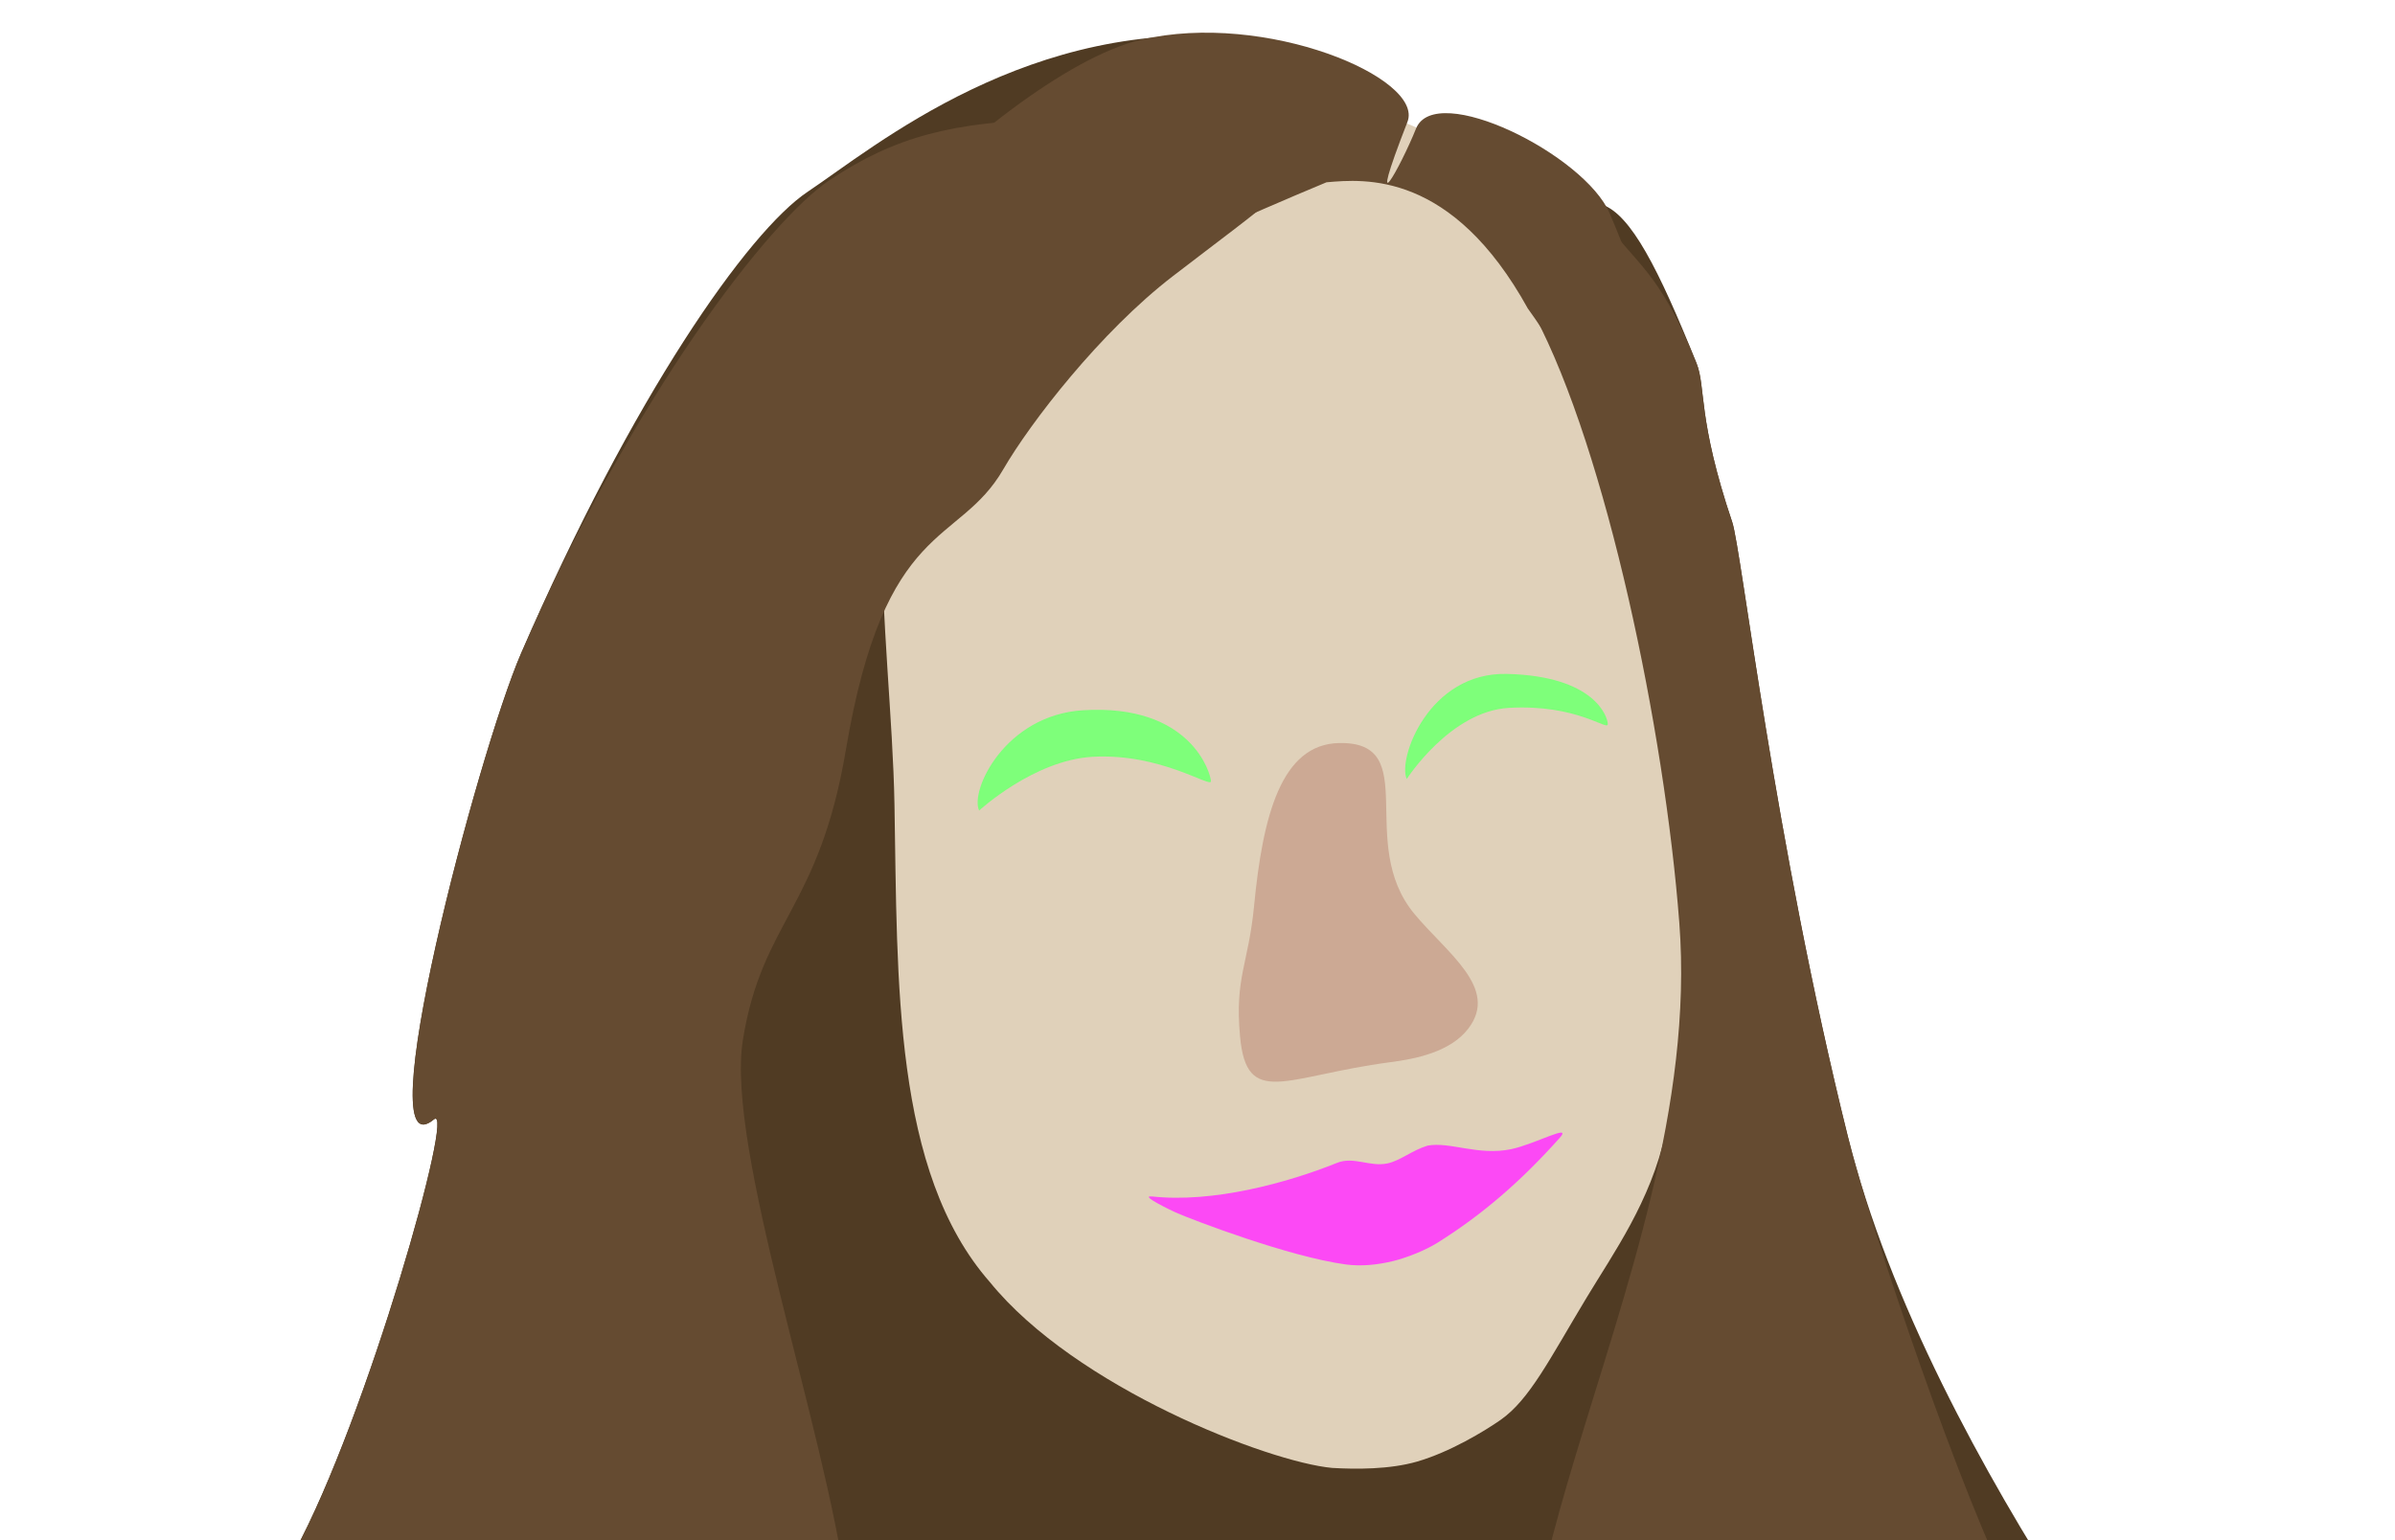
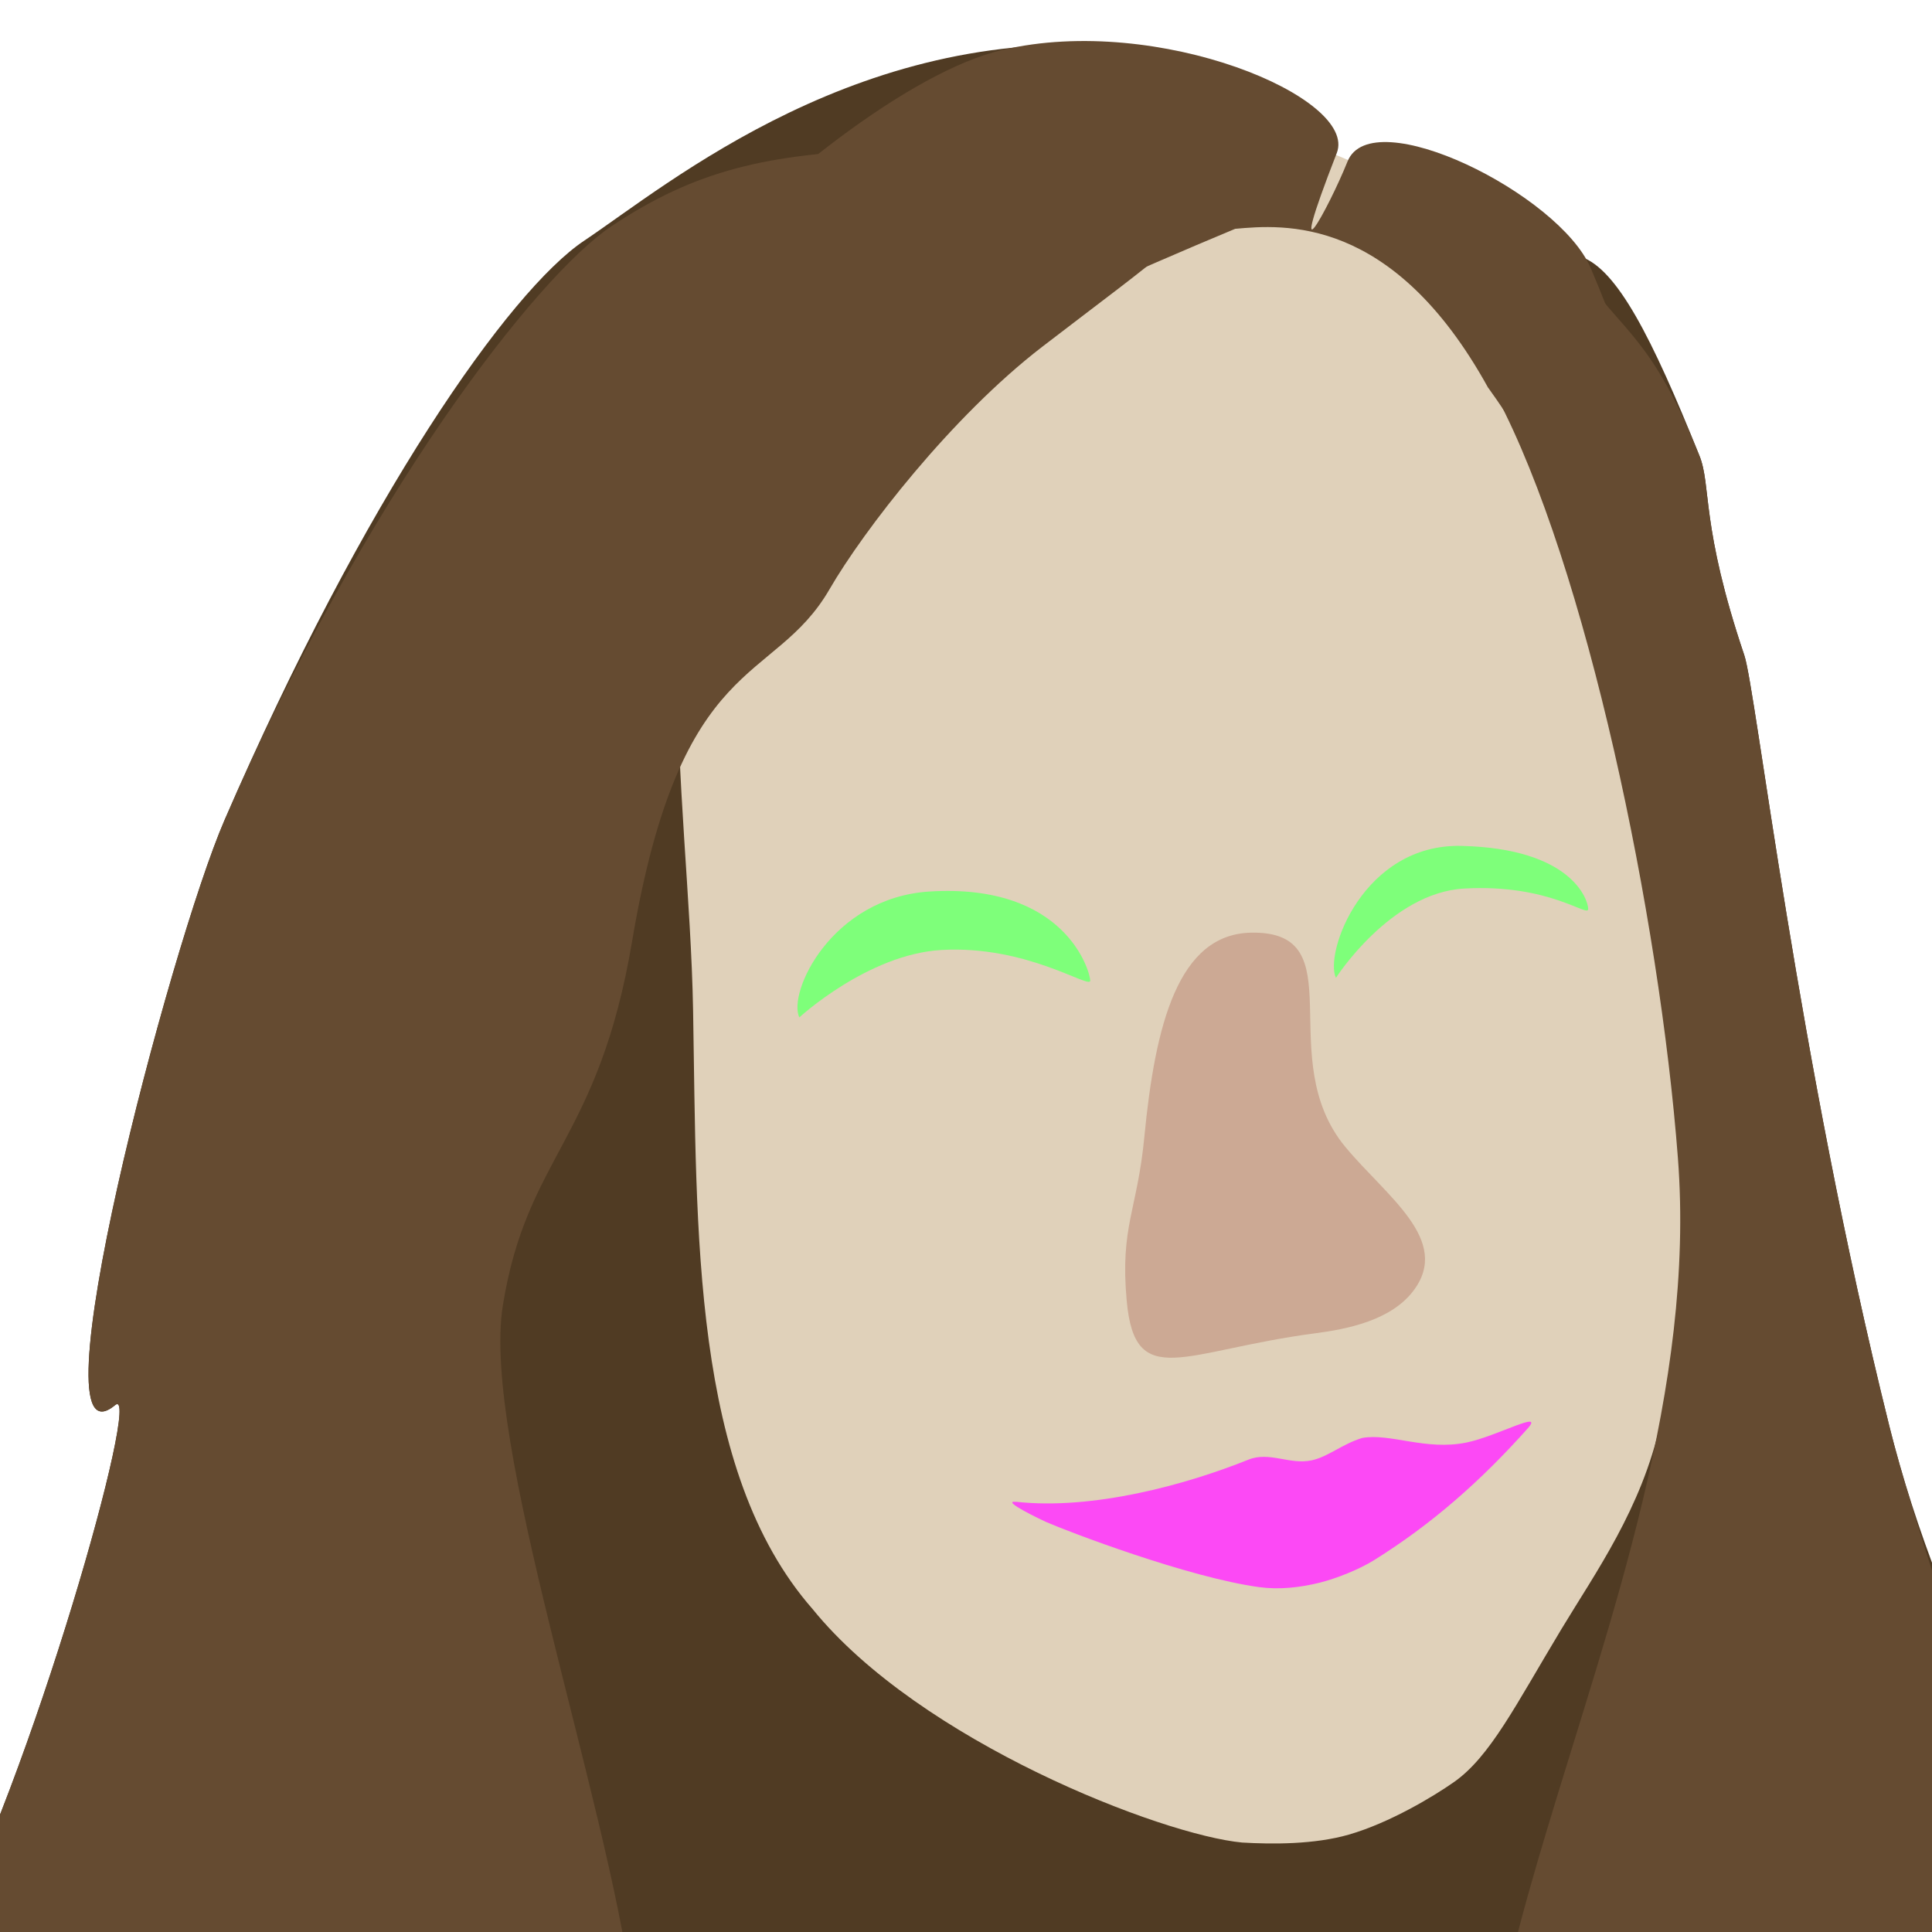
- <svg xmlns="http://www.w3.org/2000/svg" version="1.1" id="Layer_1" x="0px" y="0px" viewBox="150 300 700 450" style="enable-background:new 0 0 900 900;" xml:space="preserve">
+ <svg xmlns="http://www.w3.org/2000/svg" version="1.1" id="Layer_1" x="0px" y="0px" viewBox="0 0 450 450" style="enable-background:new 0 0 450 450;" xml:space="preserve">
  <style type="text/css">
	.face{
   fill:#e0d1ba;
  }
  .hair-front{
    opacity:1;
    fill:#654b31;
    fill-opacity:1;
  }
  .hair{
    opacity:1;
    fill:#503b23;
    fill-opacity:1;
  }
  .eyes{
    opacity:1;
    fill:#7EFF7A;
    fill-opacity:1;
  }
  .nose{
    opacity:1;
    fill:#cca994;
    fill-opacity:1;
  }
  .mouth{
    fill:#FC49F5;
  }
</style>
-   <g transform="scale(10)">
+   <g transform="translate(-250 -300) scale(10)">
    <g id="hair-behind">
      <path class="hair" d="m 80.115,83.63 c 0,0.995 -60.933,5.538 -61.51,4.073 -0.424,-1.078 -0.885,-4.025 0.375,-6.675 1.427,-2.999 3.461,-3.522 4.627,-5.664 2.115,-3.887 4.734,-13.186 4.073,-12.636 -1.968,1.636 1.277,-10.689 2.548,-13.623 3.259,-7.528 6.638,-12.334 8.376,-13.497 1.958,-1.309 6.523,-5.165 12.847,-4.487 1.792,0.192 2.563,0.245 2.04,1.523 0.08,5.274 6.839,1.113 8.343,3.34 0.831,0.295 1.635,1.853 2.75,4.631 0.282,0.703 0.024,1.622 1.045,4.648 0.27,0.8 1.235,9.337 3.375,17.943 2.418,9.725 11.111,20.083 11.111,20.423 z" />
    </g>
    <g id="face-rotate" transform="rotate(-1 49 50)">
      <g id="face">
        <path class="face" d="m 63.901,51.713 c 0.027,1.654 0.129,4.682 0.13,6.314 6.49e-4,1.89 -0.214,3.809 -0.587,5.375 -0.471,1.977 -1.578,3.459 -2.388,4.752 -1.105,1.764 -1.714,2.948 -2.572,3.526 -0.47,0.317 -1.501,0.918 -2.466,1.178 -0.801,0.216 -1.782,0.195 -2.486,0.141 -1.857,-0.205 -7.458,-2.479 -9.907,-5.609 -2.771,-3.272 -2.542,-8.83 -2.542,-13.993 0,-5.117 -1.19,-11.475 1.863,-15.819 2.114,-3.008 6.608,-5.547 9.868,-4.924 1.758,0.33 3.975,1.037 5.878,2.31 1.559,1.043 2.234,2.216 3.196,3.819 1.784,2.975 1.932,8.04 2.013,12.93 z" />
      </g>
      <g id="hair-with-face">
        <path class="hair-front" d="m 59.852,39.221 c -2.155,-4.075 -4.717,-3.885 -5.827,-3.806 -4.661,1.839 -11.732,5.097 -13.44,5.337 -5.524,0.777 3.803,-8.691 8.099,-9.599 3.637,-0.785 8.261,1.261 7.738,2.538 -1.309,3.194 -0.221,1.308 0.247,0.201 0.59,-1.395 4.915,0.844 5.619,2.58 2.032,5.011 -0.338,2.233 0.777,5.011 -1.175,2.477 -1.158,0.697 -3.212,-2.264 z" />
      </g>
      <g id="eyes">
        <path class="eyes" d="m 50.344,52.864 c -4e-6,0.212 -1.446,-0.852 -3.448,-0.774 -1.719,0.067 -3.342,1.513 -3.342,1.513 -0.266,-0.585 0.801,-2.777 3.085,-2.879 3.174,-0.142 3.705,1.928 3.705,2.14 z" />
        <path class="eyes" d="m 61.969,51.398 c -4e-6,0.212 -0.878,-0.604 -2.88,-0.526 -1.719,0.067 -3.022,2.027 -3.022,2.027 -0.266,-0.585 0.694,-3.116 2.979,-3.021 2.57,0.106 2.924,1.307 2.924,1.519 z" />
      </g>
      <g id="nose">
        <path class="nose" d="m 56.218,56.842 c 0.936,1.17 2.445,2.216 1.521,3.383 -0.539,0.681 -1.565,0.861 -2.3,0.944 -3.077,0.351 -4.221,1.289 -4.376,-0.835 -0.127,-1.735 0.283,-2.097 0.477,-3.804 0.299,-2.621 0.872,-4.717 2.573,-4.717 2.442,-10e-7 0.424,2.927 2.105,5.029 z" />
      </g>
      <g id="mouth">
        <path class="mouth" d="m 48.404,64.971 c 1.78,0.229 3.963,-0.326 5.428,-0.886 0.498,-0.19 0.957,0.144 1.48,0.04 0.377,-0.075 0.719,-0.369 1.179,-0.499 0.66,-0.107 1.475,0.329 2.435,0.147 0.71,-0.135 1.828,-0.739 1.424,-0.302 -1.135,1.227 -2.281,2.193 -3.626,3.002 -0.349,0.21 -0.889,0.416 -1.287,0.507 -0.457,0.104 -0.94,0.149 -1.404,0.078 -1.651,-0.254 -4.436,-1.373 -4.941,-1.606 -0.076,-0.035 -1.068,-0.528 -0.69,-0.479 z" />
      </g>
    </g>
    <g>
      <path class="hair-front" d="m 59.65,78.522 c 0.228,-1.85 0.758,-3.827 1.378,-5.89 1.477,-4.922 3.461,-10.331 3.054,-15.655 -0.43,-5.63 -2.131,-13.788 -4.23,-17.756 -1.178,-1.865 0.512,-4.978 1.912,-2.957 1.047,1.51 1.705,1.574 2.819,4.352 0.282,0.703 0.024,1.622 1.045,4.648 0.27,0.8 1.235,9.337 3.375,17.943 0.716,2.879 3.392,10.698 4.82,13.411 -5.444,0.156 -5.374,1.194 -14.173,1.903 z" />
    </g>
    <g>
      <path class="hair-front" d="m 52.592,34.867 c 0.577,0.358 -0.54,1.075 -3.314,3.208 -2.118,1.629 -4.166,4.284 -4.957,5.65 -1.309,2.26 -3.458,1.428 -4.596,8.188 -0.788,4.682 -2.45,4.991 -3.013,8.495 -0.504,3.136 2.41,11.387 3.013,15.989 0.09,0.69 0.129,1.298 0.096,1.794 -7.683,-0.957 -11.294,-3.056 -16.213,-2.826 2.115,-3.887 4.734,-13.186 4.073,-12.636 -1.968,1.636 1.277,-10.689 2.548,-13.623 3.259,-7.528 7.27,-12.671 9.009,-13.834 1.958,-1.309 3.641,-1.695 6.482,-1.789 4.664,-0.155 5.876,0.764 6.873,1.384 z" />
    </g>
  </g>
</svg>
